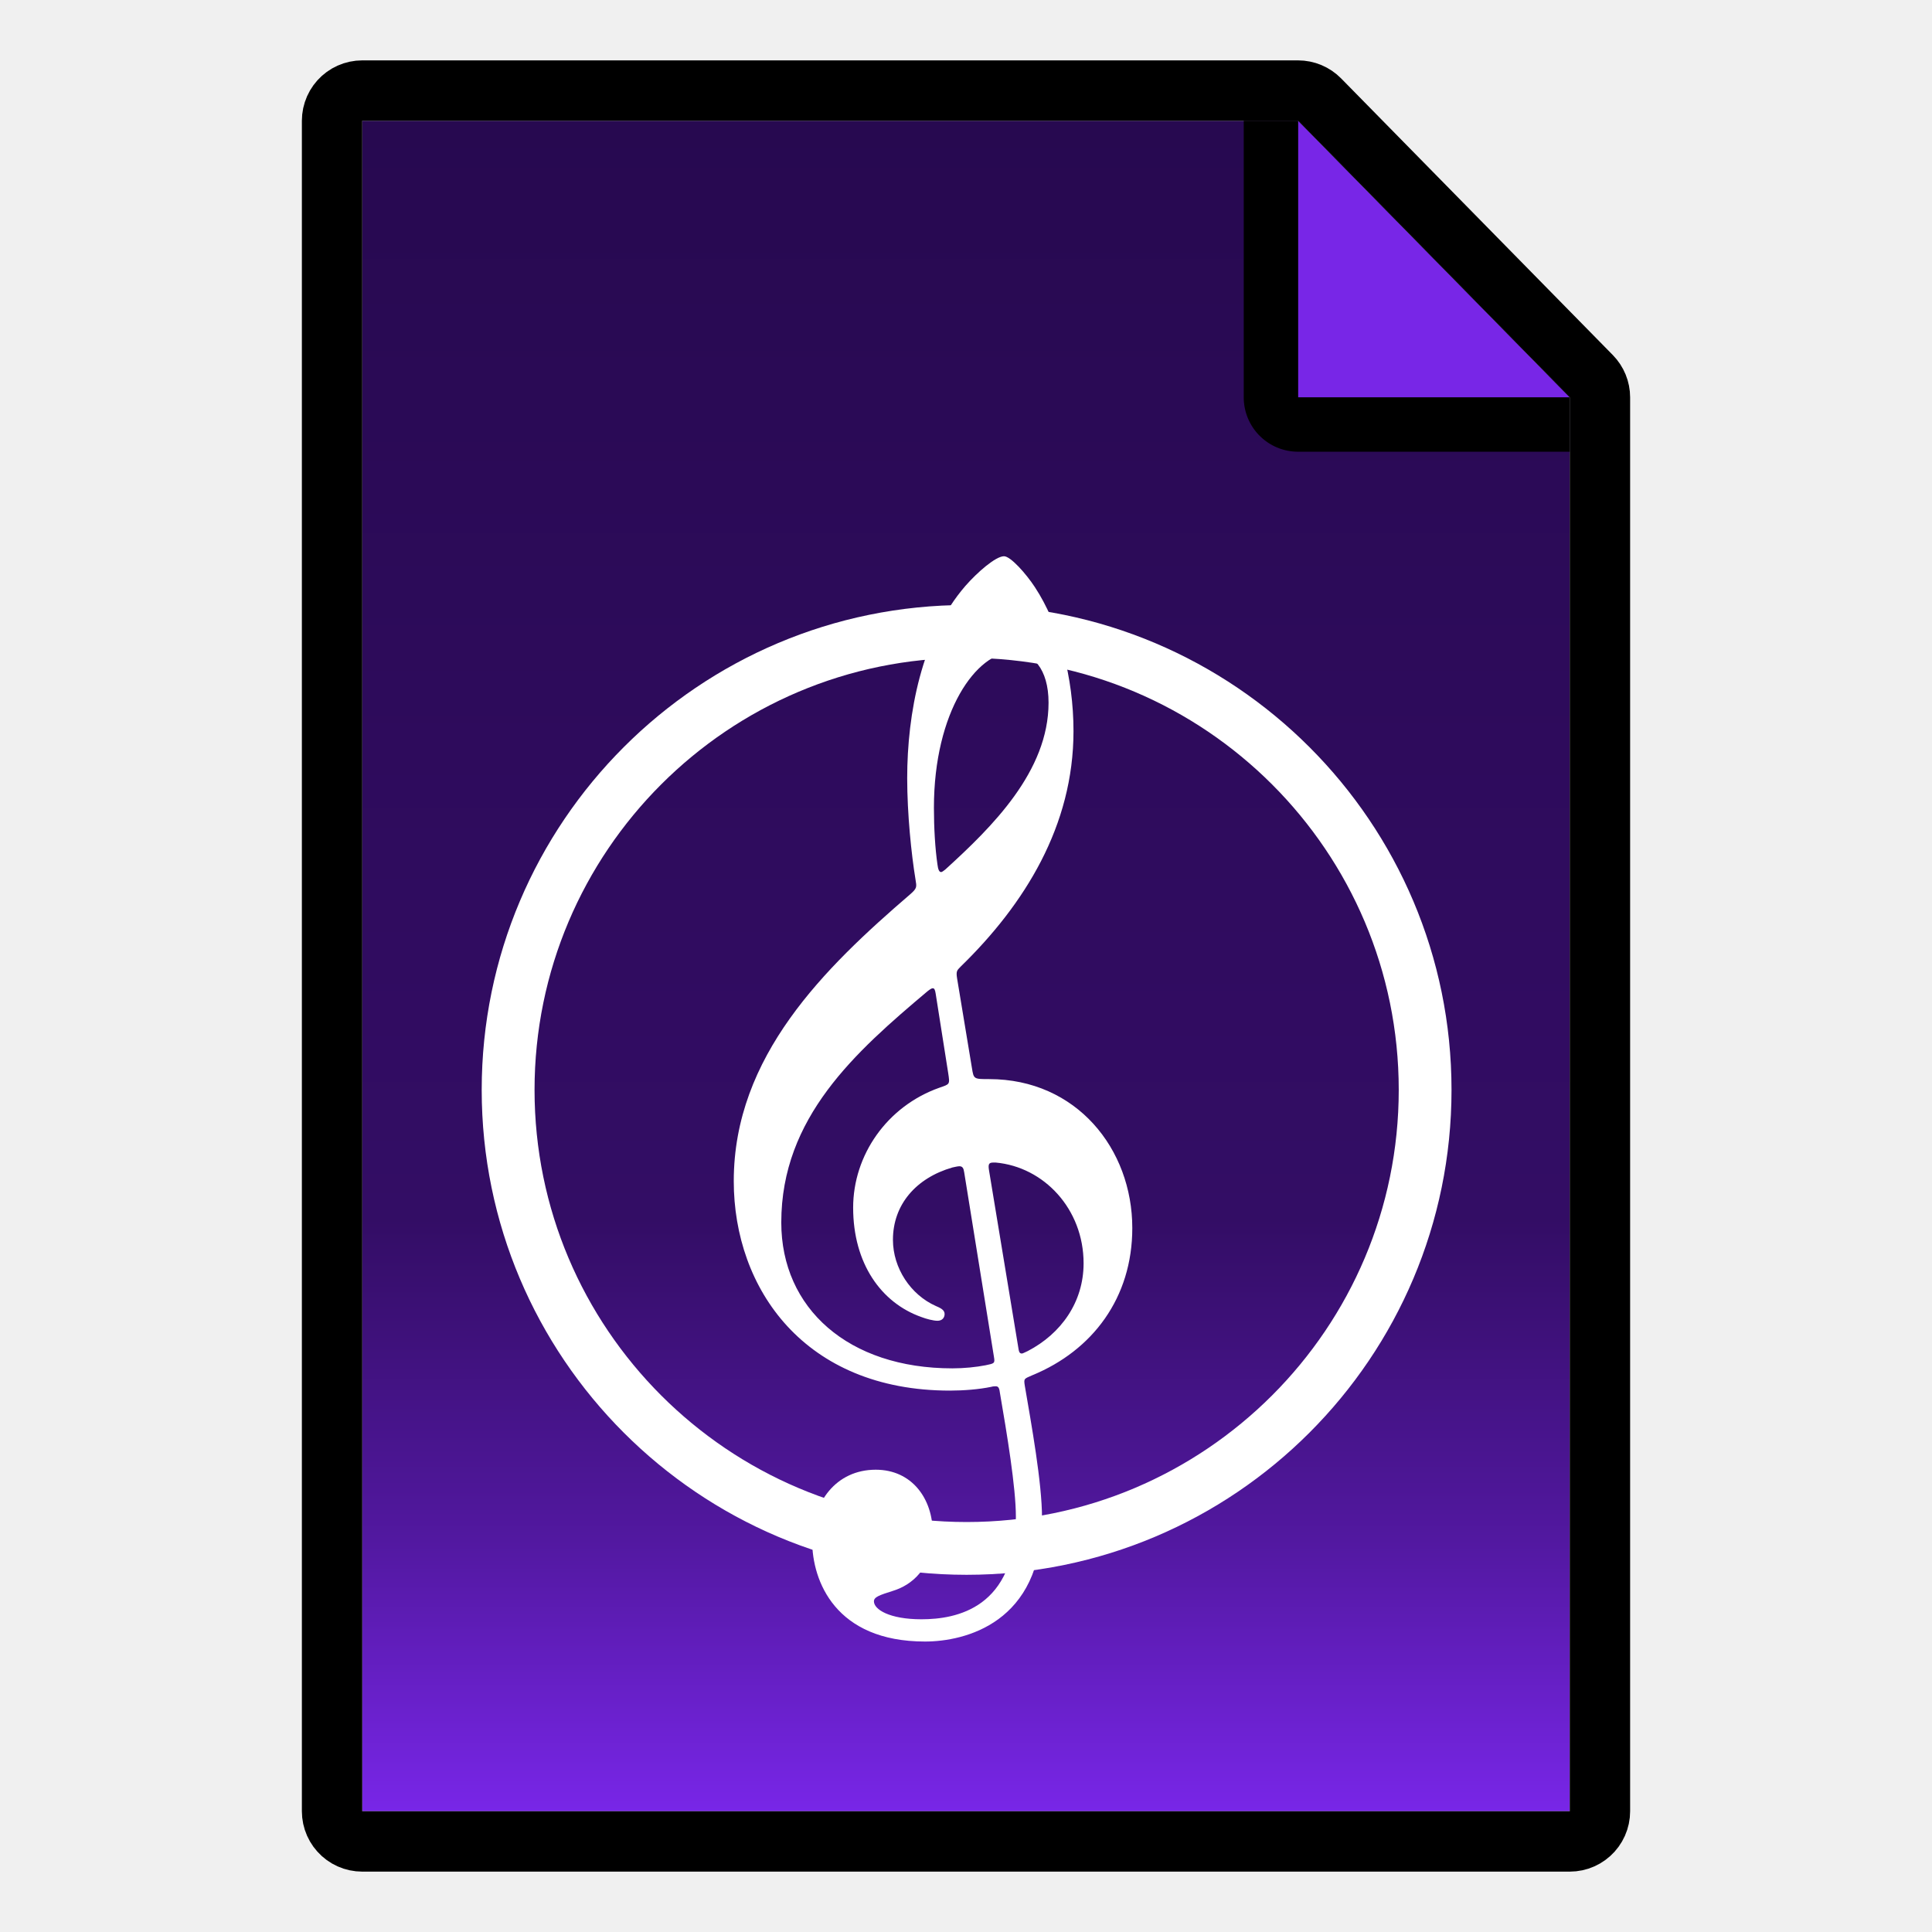
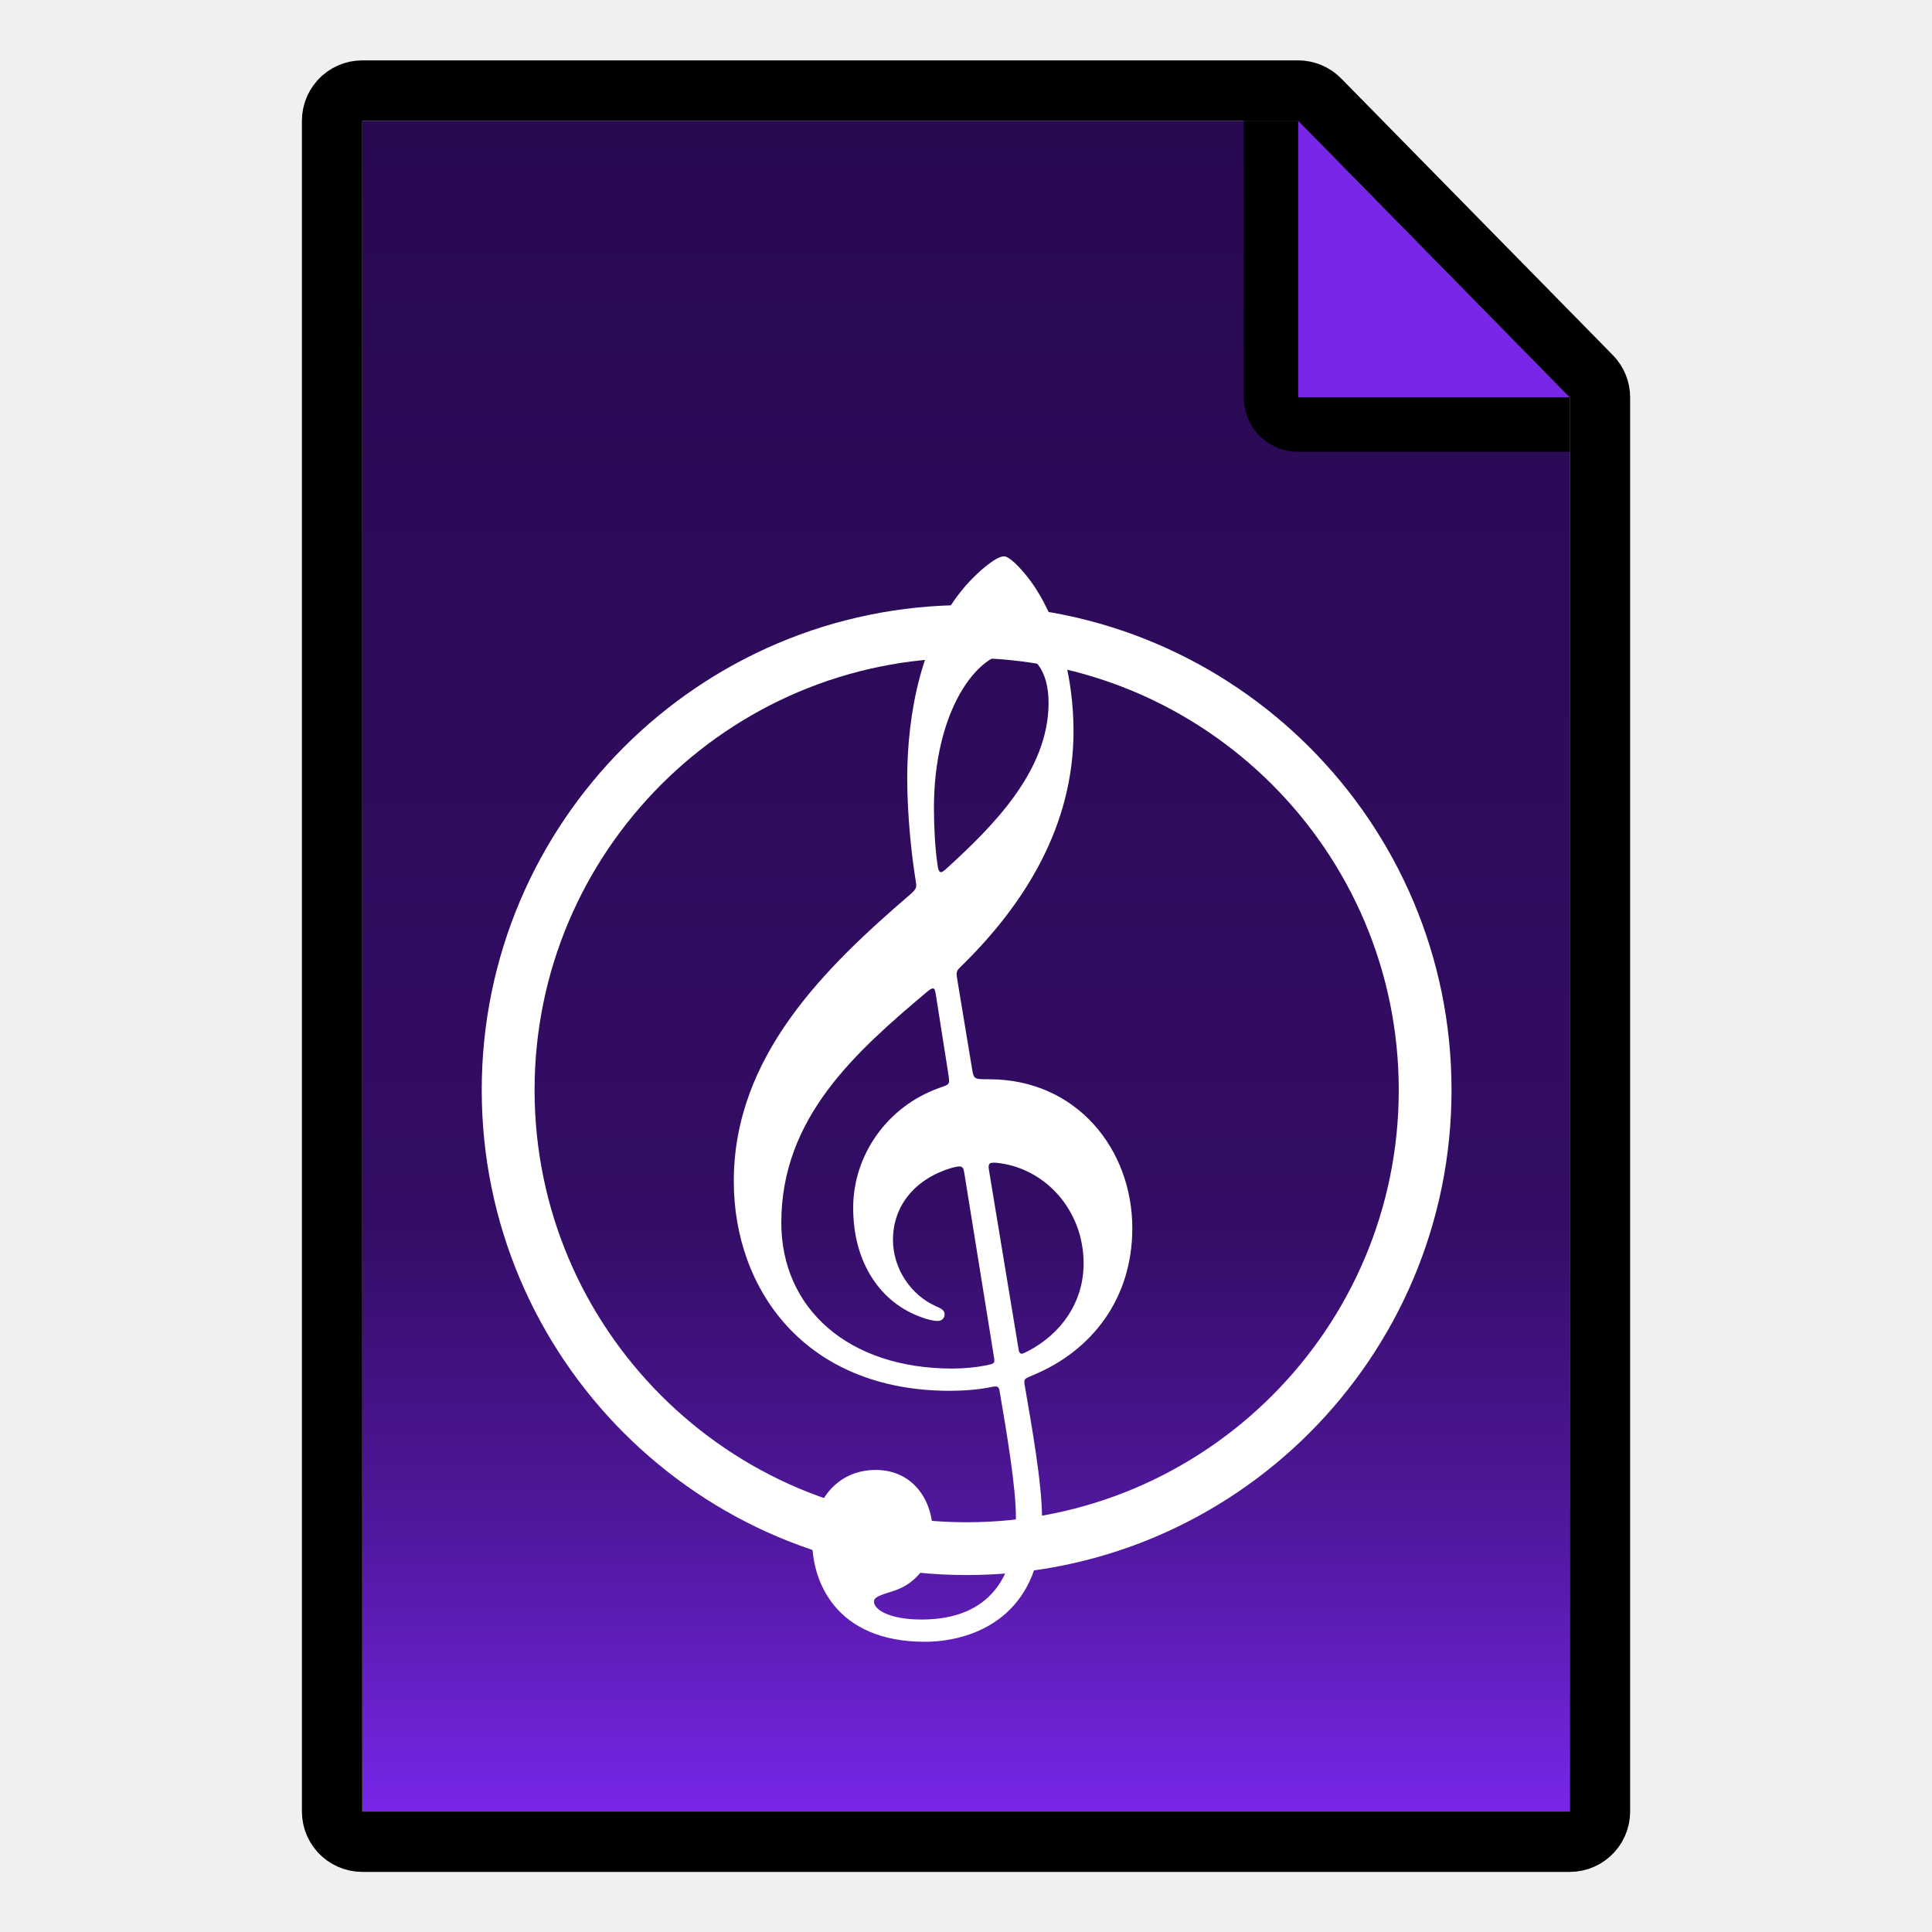
- <svg xmlns="http://www.w3.org/2000/svg" width="100%" height="100%" viewBox="0 0 16 16" version="1.1" xml:space="preserve" style="fill-rule:evenodd;clip-rule:evenodd;stroke-linejoin:round;stroke-miterlimit:2;">
-   <g id="Sibelius-Icon" transform="matrix(0.0283205,0,0,0.0288353,0.762683,1)">
-     <path d="M432.102,485.516L79,485.516L79,0L352.656,0L432.102,79.449L432.102,485.516Z" style="fill:url(#_Linear1);fill-rule:nonzero;" />
-     <clipPath id="_clip2">
-       <path d="M432.102,485.516L79,485.516L79,0L352.656,0L432.102,79.449L432.102,485.516Z" clip-rule="nonzero" />
+ <svg xmlns="http://www.w3.org/2000/svg" width="16" height="16" fill-rule="evenodd" clip-rule="evenodd" stroke-linejoin="round" stroke-miterlimit="2">
+   <g transform="matrix(.02832 0 0 .02884 .763 1)">
+     <path d="M432.102 485.516H79V0h273.656l79.446 79.449v406.067z" fill="url(#_Linear1)" fill-rule="nonzero" />
+     <clipPath id="a">
+       <path d="M432.102 485.516H79V0h273.656l79.446 79.449v406.067z" clip-rule="nonzero" />
    </clipPath>
-     <g clip-path="url(#_clip2)">
-       <path d="M352.656,0L352.656,79.449L432.102,79.449L352.656,0Z" style="fill:rgb(120,38,231);fill-rule:nonzero;" />
-       <path d="M353.225,-15.596L353.932,-15.555L354.638,-15.484L355.339,-15.382L356.035,-15.249L356.724,-15.086L357.406,-14.892L358.077,-14.67L358.738,-14.417L359.387,-14.137L360.022,-13.828L360.643,-13.491L361.248,-13.128L361.836,-12.738L362.405,-12.323L362.955,-11.884L363.485,-11.421L363.993,-10.935L443.438,68.514L443.92,69.018L444.379,69.542L444.813,70.086L445.223,70.648L445.607,71.227L445.964,71.822L446.294,72.432L446.597,73.056L446.871,73.693L447.116,74.341L447.331,74.998L447.517,75.665L447.672,76.339L447.797,77.019L447.891,77.704L447.955,78.392L447.987,79.082L447.988,79.774L447.957,80.464L447.896,81.152L447.804,81.838L447.681,82.518L447.527,83.192L447.343,83.859L447.13,84.518L446.886,85.166L446.614,85.804L446.314,86.428L445.985,87.039L445.629,87.636L445.247,88.216L444.839,88.779L444.406,89.324L443.949,89.849L443.468,90.354L442.966,90.837L442.442,91.299L441.897,91.737L441.334,92.15L440.752,92.539L440.154,92.903L439.54,93.24L438.911,93.55L438.268,93.832L437.614,94.086L436.949,94.311L436.274,94.507L435.591,94.674L434.902,94.811L434.206,94.918L433.507,94.994L432.805,95.04L432.102,95.055L352.656,95.055L351.943,95.039L351.232,94.992L350.523,94.914L349.819,94.804L349.12,94.664L348.429,94.493L347.746,94.291L347.073,94.06L346.411,93.799L345.762,93.51L345.127,93.192L344.506,92.846L343.903,92.473L343.317,92.075L342.749,91.65L342.202,91.202L341.676,90.729L341.171,90.234L340.69,89.717L340.233,89.179L339.801,88.622L339.395,88.046L339.016,87.453L338.664,86.844L338.34,86.22L338.045,85.583L337.78,84.933L337.544,84.272L337.339,83.601L337.165,82.922L337.022,82.236L336.91,81.544L336.831,80.848L336.783,80.149L336.767,79.449L336.767,0L336.782,-0.696L336.83,-1.391L336.909,-2.083L337.019,-2.771L337.161,-3.453L337.333,-4.129L337.536,-4.796L337.769,-5.454L338.031,-6.101L338.323,-6.736L338.643,-7.357L338.991,-7.964L339.367,-8.554L339.768,-9.128L340.196,-9.684L340.648,-10.22L341.124,-10.736L341.623,-11.231L342.144,-11.703L342.687,-12.152L343.248,-12.576L343.829,-12.976L344.427,-13.35L345.042,-13.697L345.672,-14.017L346.315,-14.309L346.972,-14.573L347.639,-14.808L348.317,-15.013L349.003,-15.188L349.697,-15.333L350.396,-15.447L351.1,-15.531L351.807,-15.584L352.516,-15.605L353.225,-15.596ZM352.656,79.449L432.102,79.449L352.656,0L352.656,79.449Z" />
-       <g id="Sibelius" transform="matrix(19.2971,0,0,18.9525,101.256,124.002)">
-         <g transform="matrix(9.00035,0,0,9.36574,4.4765,10.3402)">
-           <path d="M0.47,-0.943C0.503,-0.943 0.53,-0.916 0.53,-0.861C0.53,-0.75 0.435,-0.66 0.356,-0.591C0.353,-0.589 0.351,-0.587 0.349,-0.587C0.346,-0.587 0.344,-0.591 0.343,-0.599C0.339,-0.625 0.337,-0.659 0.337,-0.691C0.337,-0.847 0.409,-0.943 0.47,-0.943ZM0.43,-0.103C0.428,-0.114 0.429,-0.117 0.437,-0.117L0.441,-0.117C0.522,-0.11 0.589,-0.042 0.589,0.046C0.589,0.109 0.551,0.16 0.495,0.188C0.49,0.19 0.487,0.192 0.485,0.192C0.481,0.192 0.48,0.189 0.479,0.182L0.43,-0.103ZM0.361,-0.262C0.364,-0.243 0.364,-0.244 0.346,-0.238C0.258,-0.208 0.201,-0.129 0.201,-0.044C0.201,0.046 0.248,0.11 0.316,0.133C0.324,0.136 0.336,0.139 0.343,0.139C0.351,0.139 0.355,0.134 0.355,0.128C0.355,0.121 0.347,0.118 0.34,0.115C0.298,0.097 0.268,0.054 0.268,0.008C0.268,-0.049 0.307,-0.092 0.368,-0.109C0.373,-0.11 0.377,-0.111 0.38,-0.111C0.385,-0.111 0.387,-0.108 0.388,-0.101L0.438,0.197C0.44,0.208 0.439,0.208 0.424,0.211C0.408,0.214 0.388,0.216 0.368,0.216C0.193,0.216 0.08,0.119 0.08,-0.02C0.08,-0.19 0.205,-0.296 0.326,-0.394C0.33,-0.397 0.333,-0.399 0.335,-0.399C0.338,-0.399 0.339,-0.396 0.34,-0.39L0.361,-0.262ZM0.376,-0.415C0.374,-0.427 0.376,-0.428 0.382,-0.434C0.49,-0.535 0.572,-0.662 0.572,-0.815C0.572,-0.902 0.548,-0.988 0.507,-1.048C0.492,-1.07 0.466,-1.098 0.455,-1.098C0.441,-1.098 0.41,-1.072 0.39,-1.05C0.316,-0.968 0.292,-0.843 0.292,-0.739C0.292,-0.681 0.299,-0.616 0.306,-0.575C0.308,-0.563 0.309,-0.561 0.297,-0.551C0.153,-0.432 0,-0.289 0,-0.087C0,0.087 0.119,0.252 0.364,0.252C0.387,0.252 0.413,0.25 0.433,0.246C0.437,0.245 0.439,0.245 0.441,0.245C0.445,0.245 0.447,0.247 0.448,0.255C0.46,0.322 0.475,0.409 0.475,0.456C0.475,0.604 0.375,0.622 0.316,0.622C0.262,0.622 0.236,0.606 0.236,0.593C0.236,0.586 0.245,0.583 0.268,0.576C0.299,0.567 0.335,0.54 0.335,0.482C0.335,0.427 0.3,0.38 0.239,0.38C0.172,0.38 0.132,0.433 0.132,0.495C0.132,0.56 0.171,0.658 0.322,0.658C0.389,0.658 0.519,0.628 0.519,0.458C0.519,0.401 0.501,0.306 0.49,0.244C0.488,0.232 0.489,0.233 0.503,0.227C0.604,0.187 0.671,0.102 0.671,-0.011C0.671,-0.139 0.577,-0.252 0.43,-0.252C0.404,-0.252 0.404,-0.252 0.401,-0.27L0.376,-0.415Z" style="fill:white;fill-rule:nonzero;" />
-         </g>
-         <g transform="matrix(1.00853,0,0,1.00853,-0.351704,-0.213157)">
-           <path d="M8.286,1C12.307,1 15.572,4.265 15.572,8.286C15.572,12.307 12.307,15.572 8.286,15.572C4.265,15.572 1,12.307 1,8.286C1,4.265 4.265,1 8.286,1ZM8.286,1.794C11.869,1.794 14.779,4.703 14.779,8.286C14.779,11.869 11.869,14.779 8.286,14.779C4.703,14.779 1.794,11.869 1.794,8.286C1.794,4.703 4.703,1.794 8.286,1.794Z" style="fill:white;" />
-         </g>
-       </g>
+     <g clip-path="url(#a)">
+       <path d="M352.656 0v79.449h79.446L352.656 0z" fill="#7826e7" fill-rule="nonzero" />
+       <path d="M353.225-15.596l.707.041.706.071.701.102.696.133.689.163.682.194.671.222.661.253.649.28.635.309.621.337.605.363.588.39.569.415.55.439.53.463.508.486 79.445 79.449.482.504.459.524.434.544.41.562.384.579.357.595.33.61.303.624.274.637.245.648.215.657.186.667.155.674.125.68.094.685.064.688.032.69.001.692-.031.69-.061.688-.092.686-.123.68-.154.674-.184.667-.213.659-.244.648-.272.638-.3.624-.329.611-.356.597-.382.58-.408.563-.433.545-.457.525-.481.505-.502.483-.524.462-.545.438-.563.413-.582.389-.598.364-.614.337-.629.31-.643.282-.654.254-.665.225-.675.196-.683.167-.689.137-.696.107-.699.076-.702.046-.703.015h-79.446l-.713-.016-.711-.047-.709-.078-.704-.11-.699-.14-.691-.171-.683-.202-.673-.231-.662-.261-.649-.289-.635-.318-.621-.346-.603-.373-.586-.398-.568-.425-.547-.448-.526-.473-.505-.495-.481-.517-.457-.538-.432-.557-.406-.576-.379-.593-.352-.609-.324-.624-.295-.637-.265-.65-.236-.661-.205-.671-.174-.679-.143-.686-.112-.692-.079-.696-.048-.699-.016-.7V0l.015-.696.048-.695.079-.692.11-.688.142-.682.172-.676.203-.667.233-.658.262-.647.292-.635.32-.621.348-.607.376-.59.401-.574.428-.556.452-.536.476-.516.499-.495.521-.472.543-.449.561-.424.581-.4.598-.374.615-.347.63-.32.643-.292.657-.264.667-.235.678-.205.686-.175.694-.145.699-.114.704-.084.707-.053.709-.021.709.009zm-.569 95.045h79.446L352.656 0v79.449z" />
+       <path d="M269.27 152.588c5.73 0 10.42 4.793 10.42 14.556 0 19.702-16.5 35.678-30.22 47.926-.521.355-.869.71-1.216.71-.521 0-.868-.71-1.042-2.13-.695-4.615-1.042-10.65-1.042-16.33 0-27.691 12.505-44.732 23.1-44.732zm-6.948 149.104c-.347-1.953-.174-2.485 1.216-2.485h.695c14.068 1.242 25.704 13.312 25.704 28.933 0 11.183-6.6 20.235-16.326 25.205-.868.355-1.39.71-1.736.71-.695 0-.869-.532-1.042-1.775l-8.51-50.588zm-11.984-28.223c.521 3.372.521 3.195-2.605 4.26-15.284 5.325-25.184 19.348-25.184 34.435 0 15.976 8.163 27.336 19.974 31.419 1.389.532 3.473 1.065 4.689 1.065 1.39 0 2.084-.888 2.084-1.953 0-1.242-1.39-1.775-2.605-2.307-7.295-3.195-12.505-10.828-12.505-18.993 0-10.118 6.773-17.75 17.368-20.768.868-.178 1.563-.355 2.084-.355.869 0 1.216.532 1.39 1.775l8.684 52.896c.347 1.953.173 1.953-2.432 2.485-2.779.533-6.252.888-9.726.888-30.394 0-50.02-17.218-50.02-41.891 0-30.176 21.71-48.992 42.725-66.387.695-.533 1.216-.888 1.563-.888.522 0 .695.533.869 1.598l3.647 22.72zm2.605-27.159c-.347-2.13 0-2.307 1.042-3.372 18.758-17.928 33-40.471 33-67.63 0-15.442-4.169-30.707-11.29-41.358-2.605-3.905-7.12-8.875-9.03-8.875-2.432 0-7.816 4.615-11.29 8.52-12.852 14.556-17.02 36.744-17.02 55.204 0 10.295 1.215 21.833 2.43 29.11.348 2.13.522 2.486-1.562 4.26-25.01 21.124-51.584 46.507-51.584 82.363 0 30.886 20.668 60.174 63.22 60.174 3.995 0 8.51-.355 11.984-1.065.695-.178 1.042-.178 1.39-.178.694 0 1.042.355 1.215 1.775 2.085 11.893 4.69 27.336 4.69 35.679 0 26.27-17.368 29.465-27.615 29.465-9.38 0-13.895-2.84-13.895-5.147 0-1.243 1.563-1.775 5.558-3.018 5.384-1.597 11.636-6.39 11.636-16.685 0-9.763-6.078-18.106-16.673-18.106-11.636 0-18.584 9.408-18.584 20.413 0 11.538 6.774 28.933 33 28.933 11.636 0 34.215-5.325 34.215-35.5 0-10.118-3.127-26.981-5.037-37.986-.347-2.13-.174-1.953 2.258-3.018 17.542-7.1 29.178-22.188 29.178-42.246 0-22.72-16.326-42.778-41.857-42.778-4.516 0-4.516 0-5.037-3.195l-4.342-25.739z" fill="#fff" fill-rule="nonzero" />
+       <path d="M255.729 139.076c78.255 0 141.798 62.408 141.798 139.266 0 76.858-63.543 139.266-141.798 139.266-78.256 0-141.798-62.408-141.798-139.266 0-76.858 63.542-139.266 141.798-139.266zm0 15.177c69.731 0 126.365 55.603 126.365 124.09 0 68.485-56.634 124.107-126.365 124.107s-126.346-55.622-126.346-124.108 56.615-124.089 126.346-124.089z" fill="#fff" />
    </g>
-     <path d="M354.407,-17.254L356.14,-16.999L357.838,-16.576L359.486,-15.99L361.067,-15.246L362.564,-14.352L363.964,-13.317L365.253,-12.15L444.698,67.299L445.837,68.555L446.847,69.914L447.719,71.362L448.443,72.886L449.014,74.472L449.425,76.105L449.674,77.769L449.757,79.449L449.757,485.516L449.66,487.328L449.371,489.121L448.893,490.874L448.23,492.568L447.391,494.186L446.385,495.708L445.222,497.118L443.915,498.402L442.479,499.544L440.929,500.532L439.283,501.356L437.557,502.007L435.772,502.477L433.947,502.76L432.102,502.855L79,502.855L77.155,502.76L75.329,502.477L73.544,502.007L71.819,501.356L70.172,500.532L68.623,499.544L67.186,498.402L65.88,497.118L64.717,495.708L63.71,494.186L62.871,492.568L62.209,490.874L61.731,489.121L61.442,487.328L61.345,485.516L61.345,0L61.442,-1.813L61.731,-3.605L62.209,-5.358L62.871,-7.053L63.71,-8.67L64.717,-10.192L65.88,-11.603L67.186,-12.886L68.623,-14.028L70.172,-15.017L71.819,-15.841L73.544,-16.491L75.329,-16.961L77.155,-17.245L79,-17.34L352.656,-17.34L354.407,-17.254ZM79,0L79,485.516L432.102,485.516L432.102,79.449L352.656,0L79,0Z" />
+     <path d="M354.407-17.254l1.733.255 1.698.423 1.648.586 1.581.744 1.497.894 1.4 1.035 1.289 1.167 79.445 79.449 1.139 1.256 1.01 1.359.872 1.448.724 1.524.571 1.586.411 1.633.249 1.664.083 1.68v406.067l-.097 1.812-.289 1.793-.478 1.753-.663 1.694-.839 1.618-1.006 1.522-1.163 1.41-1.307 1.284-1.436 1.142-1.55.988-1.646.824-1.726.651-1.785.47-1.825.283-1.845.095H79l-1.845-.095-1.826-.283-1.785-.47-1.725-.651-1.647-.824-1.549-.988-1.437-1.142-1.306-1.284-1.163-1.41-1.007-1.522-.839-1.618-.662-1.694-.478-1.753-.289-1.793-.097-1.812V0l.097-1.813.289-1.792.478-1.753.662-1.695.839-1.617 1.007-1.522 1.163-1.411 1.306-1.283 1.437-1.142 1.549-.989 1.647-.824 1.725-.65 1.785-.47 1.826-.284L79-17.34h273.656l1.751.086zM79 0v485.516h353.102V79.449L352.656 0H79z" />
  </g>
  <defs>
-     <linearGradient id="_Linear1" x1="0" y1="0" x2="1" y2="0" gradientUnits="userSpaceOnUse" gradientTransform="matrix(3.02697e-14,-485.516,692.079,4.1621e-14,255.551,485.516)">
-       <stop offset="0" style="stop-color:rgb(120,38,231);stop-opacity:1" />
-       <stop offset="0.16" style="stop-color:rgb(82,24,160);stop-opacity:1" />
-       <stop offset="0.35" style="stop-color:rgb(51,13,101);stop-opacity:1" />
-       <stop offset="1" style="stop-color:rgb(39,9,80);stop-opacity:1" />
+     <linearGradient id="_Linear1" x1="0" y1="0" x2="1" y2="0" gradientUnits="userSpaceOnUse" gradientTransform="matrix(0 -485.516 692.079 0 255.551 485.516)">
+       <stop offset="0" stop-color="#7826e7" />
+       <stop offset=".16" stop-color="#5218a0" />
+       <stop offset=".35" stop-color="#330d65" />
+       <stop offset="1" stop-color="#270950" />
    </linearGradient>
  </defs>
</svg>
